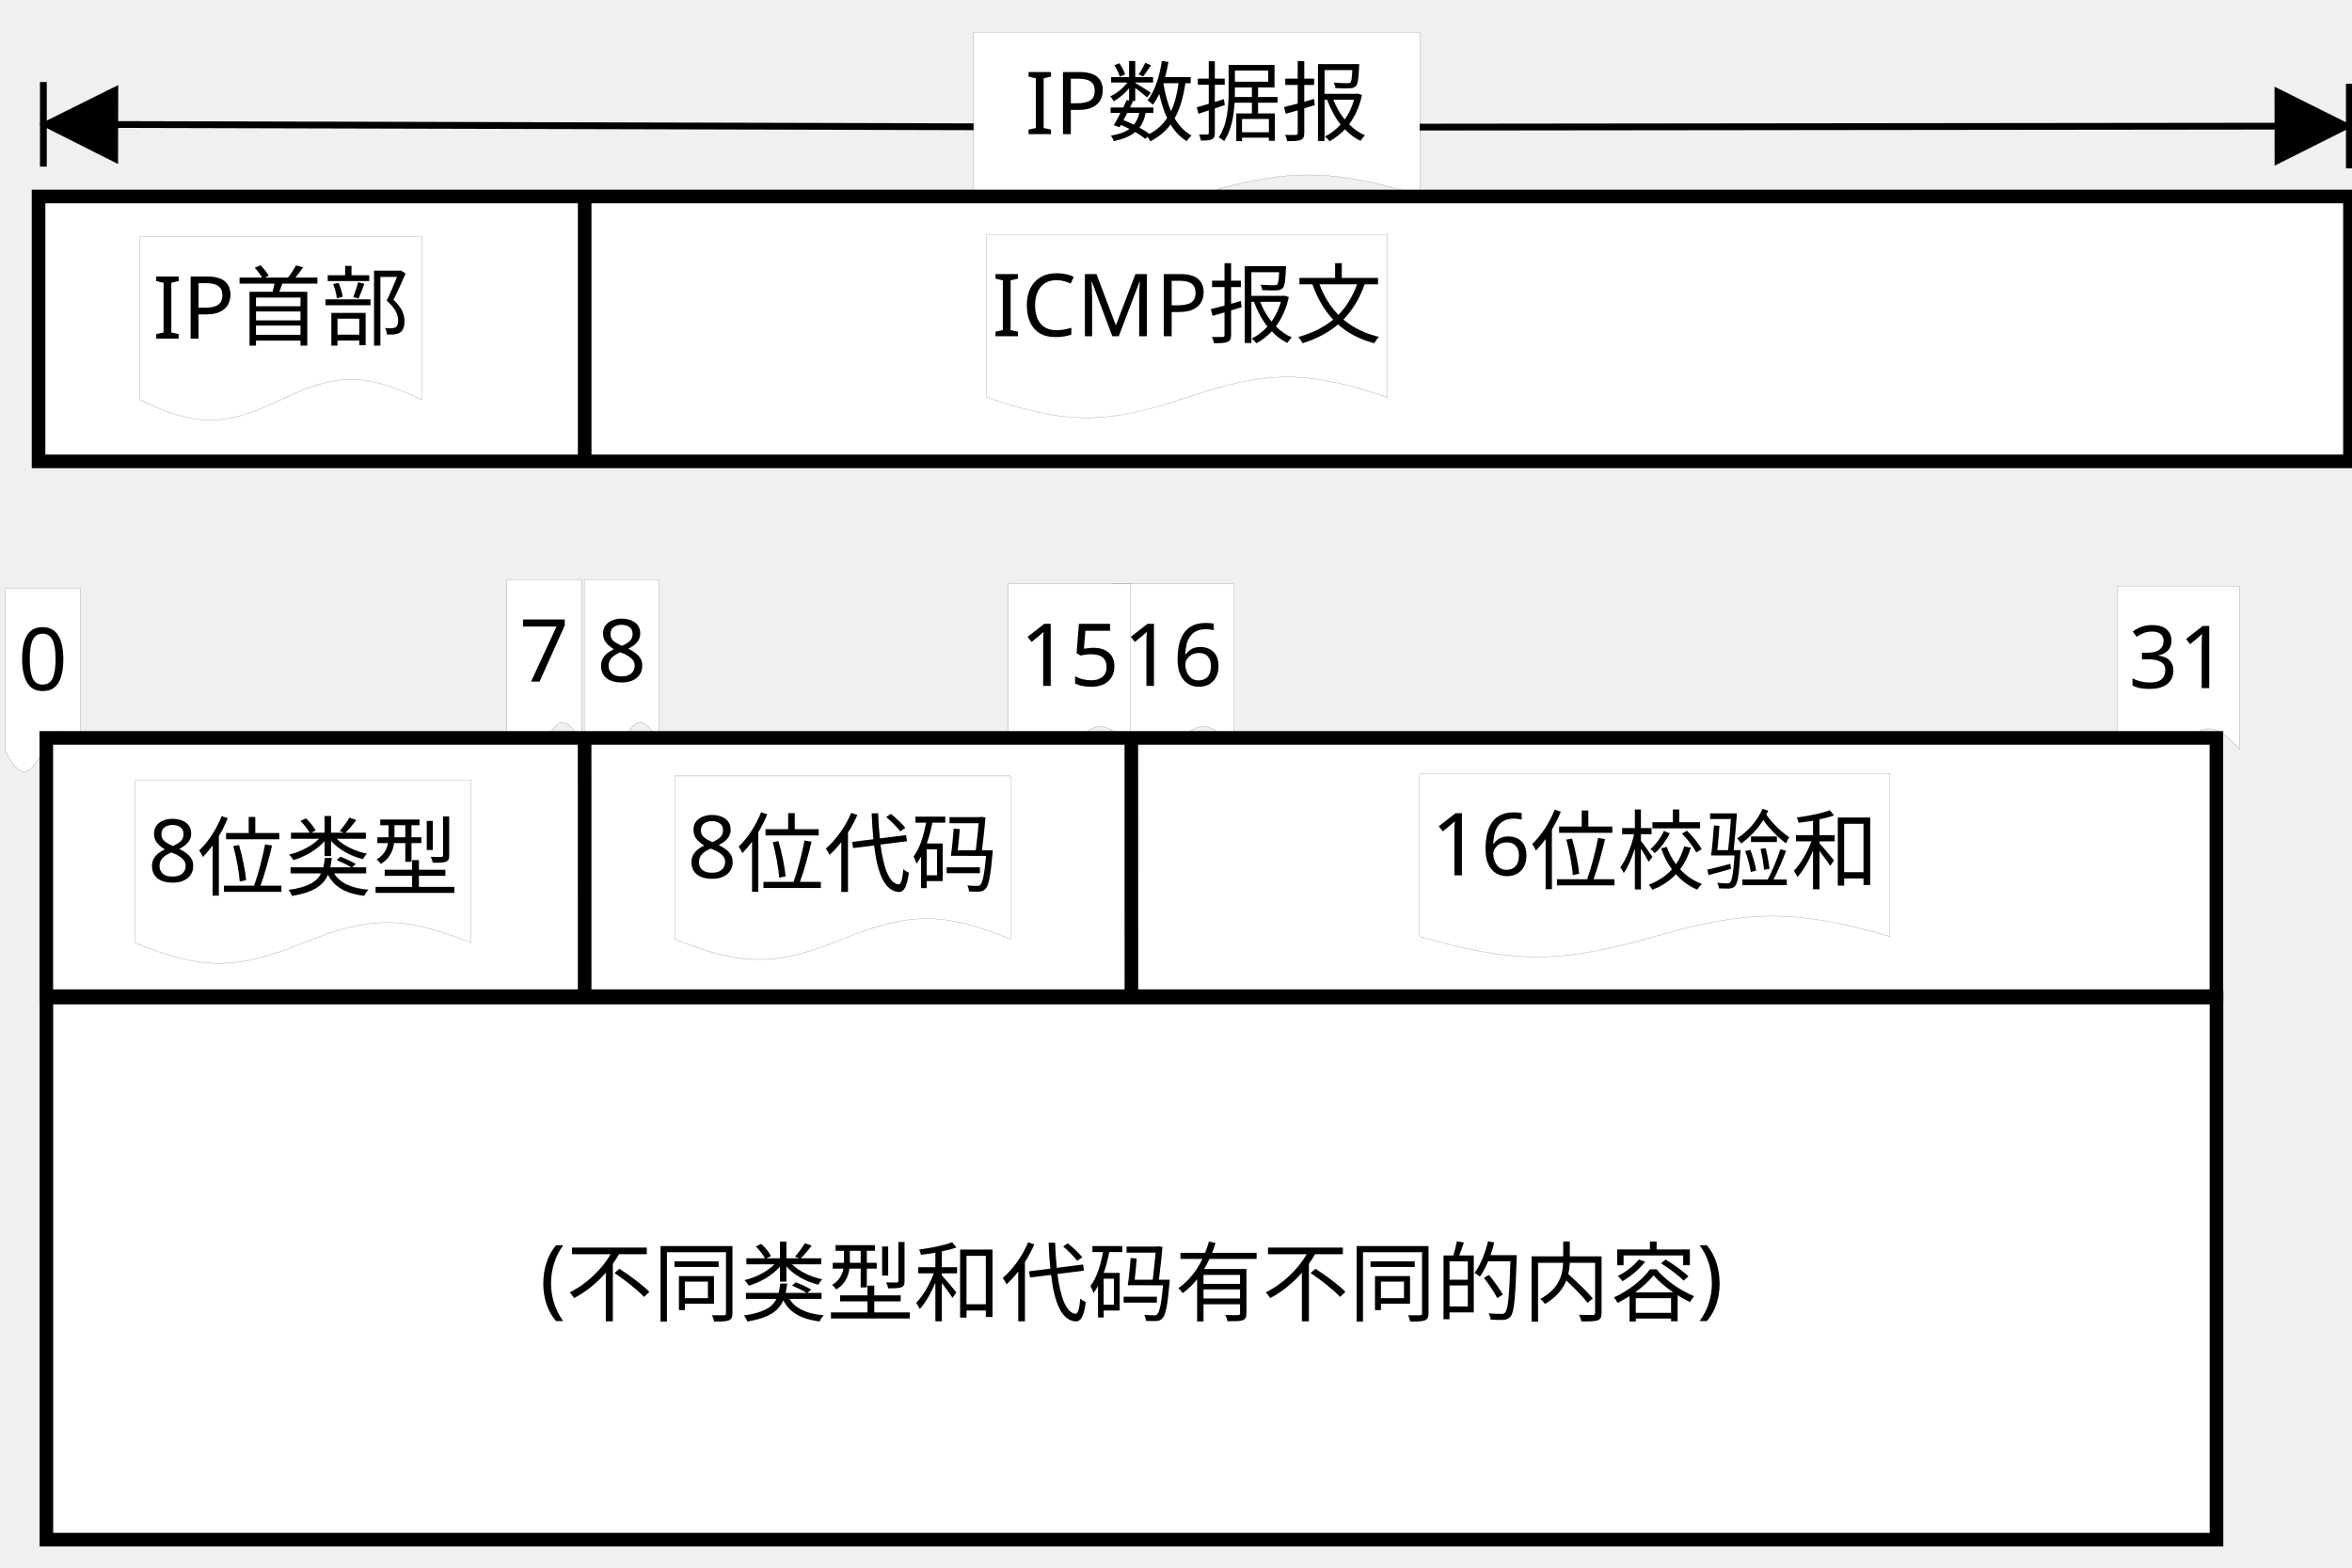
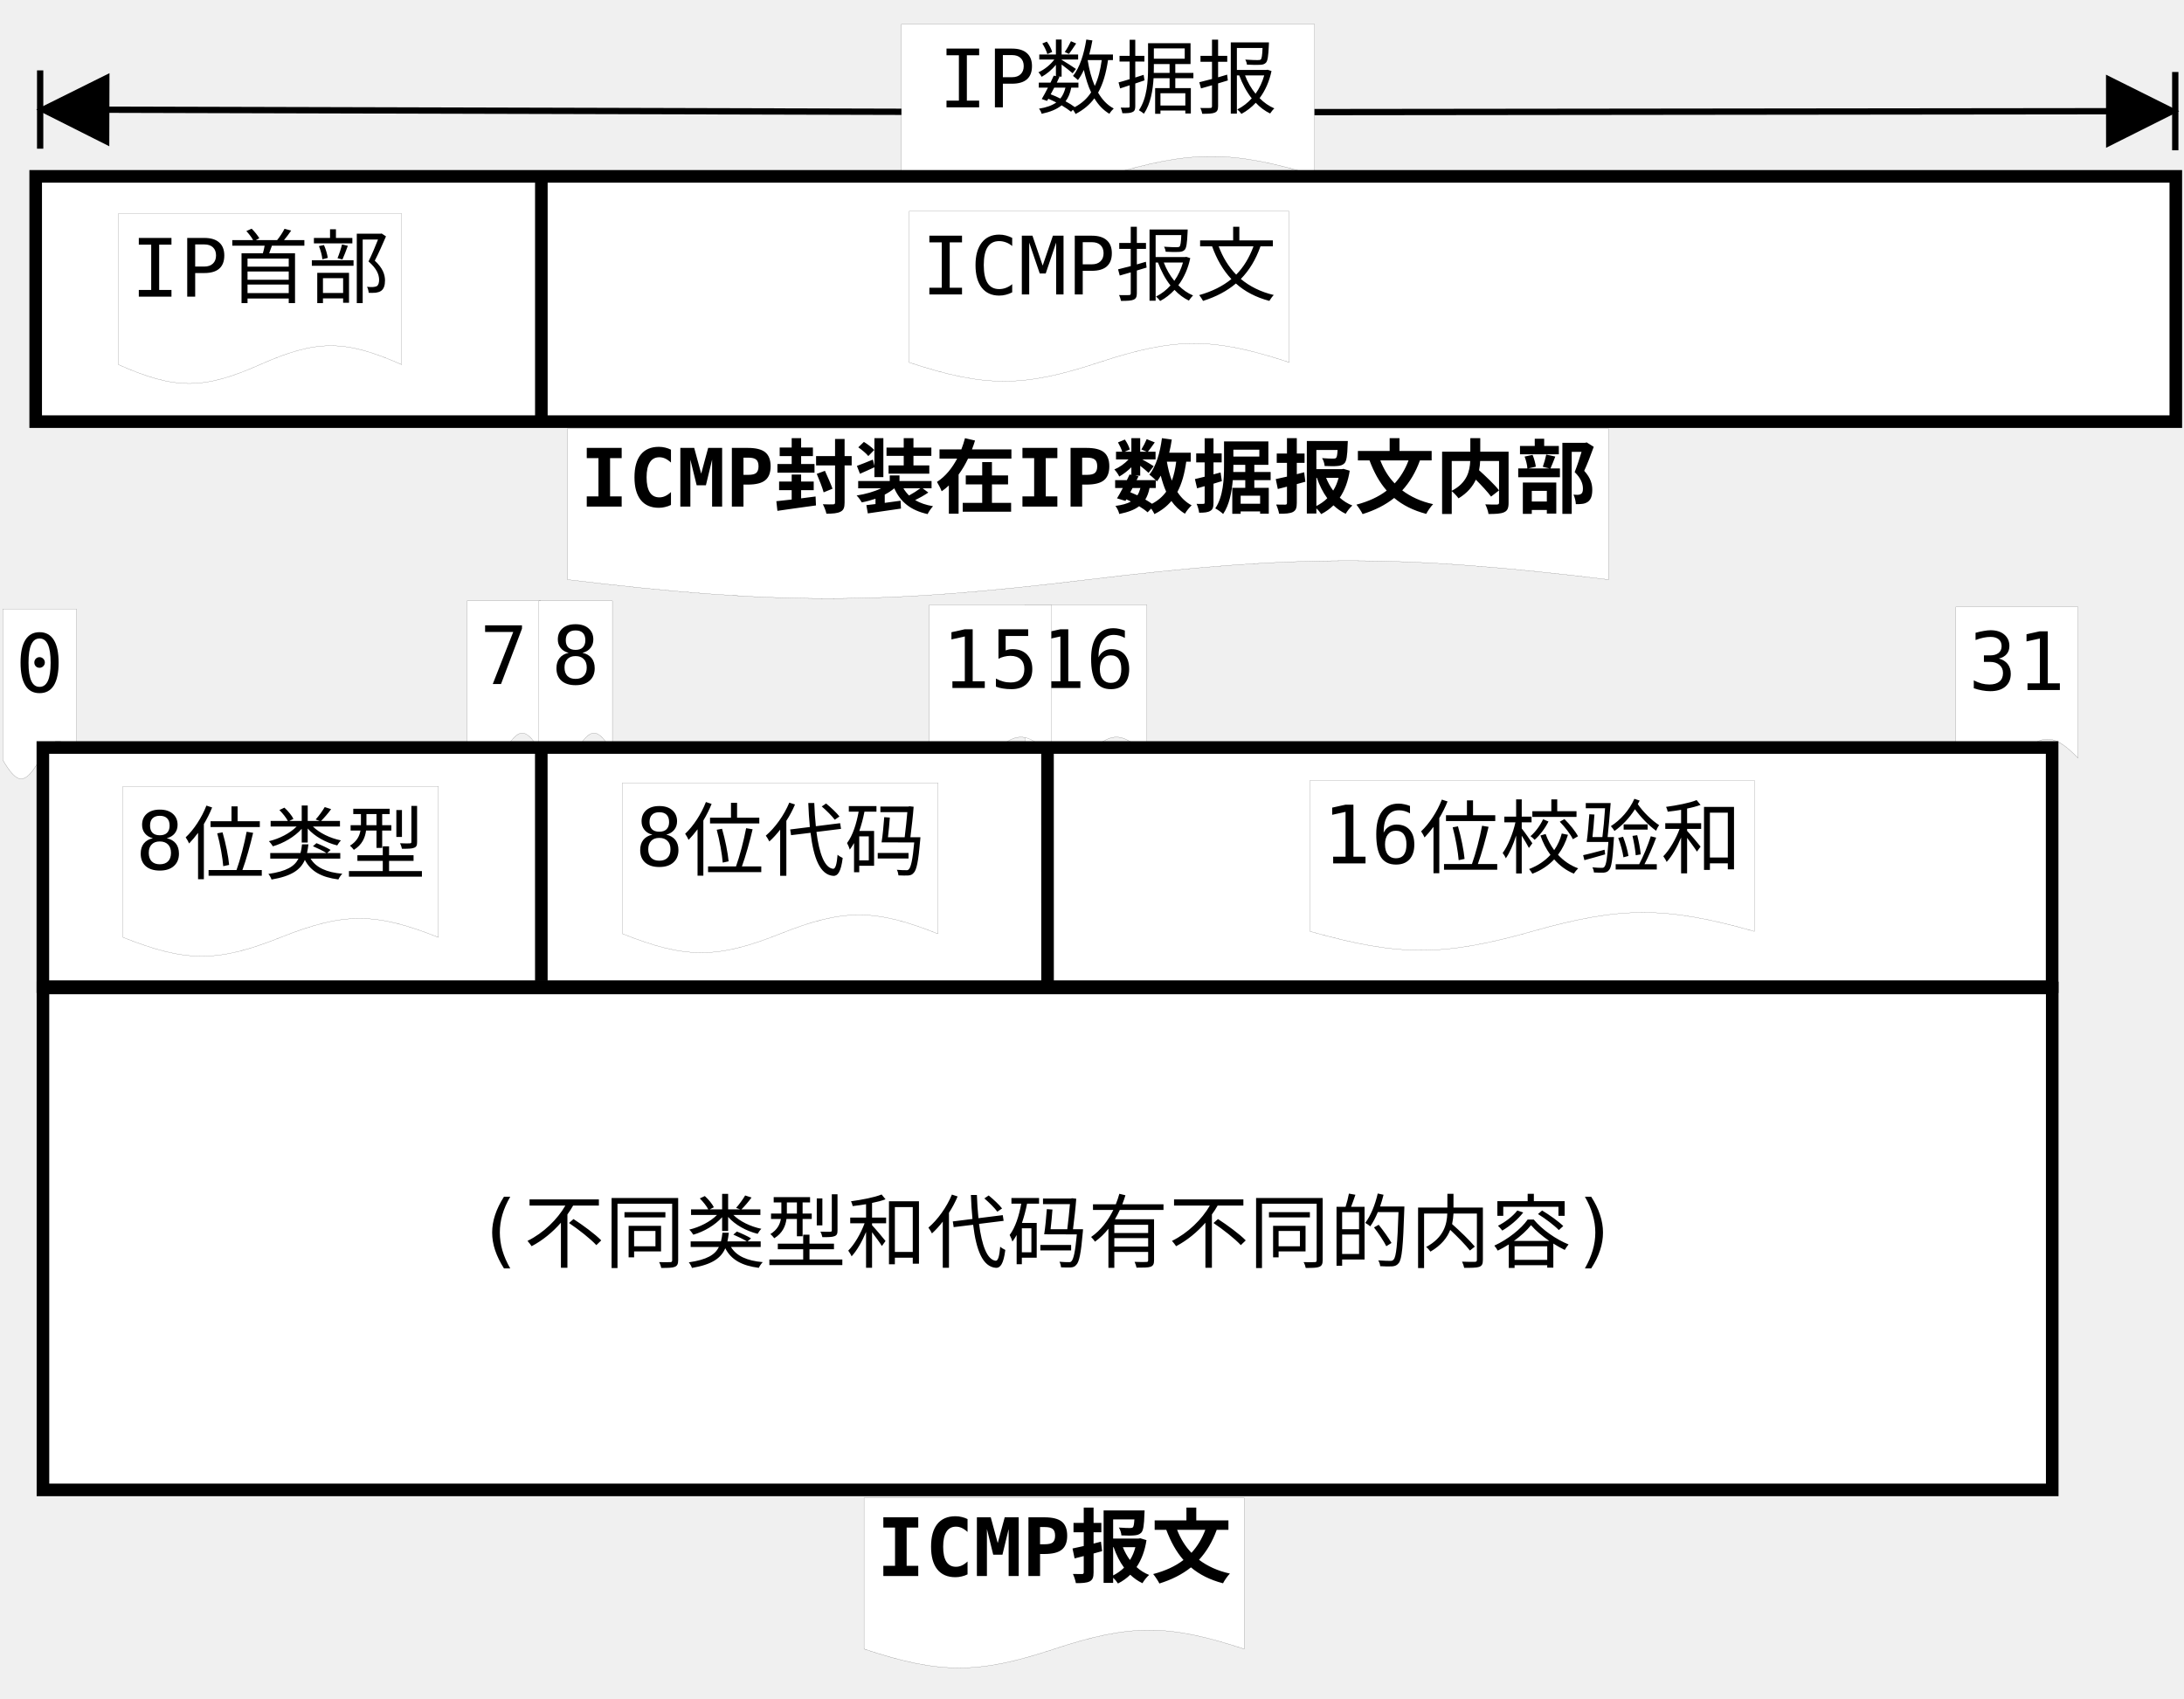
- <svg xmlns="http://www.w3.org/2000/svg" width="18cm" height="12cm" viewBox="314 57 346 224">
-   <line style="fill: none; fill-opacity:0; stroke-width: 1; stroke: #000000" x1="320.381" y1="65.739" x2="320.381" y2="78.182" />
-   <line style="fill: none; fill-opacity:0; stroke-width: 1; stroke: #000000" x1="659.611" y1="65.995" x2="659.611" y2="78.438" />
+ <svg xmlns="http://www.w3.org/2000/svg" width="18cm" height="14cm" viewBox="314 58 347 263">
+   <line style="fill: none; fill-opacity:0; stroke-width: 1; stroke: #000000" x1="320.38" y1="65.739" x2="320.38" y2="78.182" />
+   <line style="fill: none; fill-opacity:0; stroke-width: 1; stroke: #000000" x1="659.612" y1="65.995" x2="659.612" y2="78.437" />
  <g>
-     <path style="fill: #ffffff" d="M 457.214 58.407 L 522.863,58.407 L 522.863,82.407 C 509.734,78.407 503.169,78.407 490.039,82.407 C 476.909,86.407 470.344,86.407 457.214,82.407 L 457.214,58.407z" />
-     <path style="fill: none; fill-opacity:0; stroke-width: 0.02; stroke: #000000" d="M 457.214 58.407 L 522.863,58.407 L 522.863,82.407 C 509.734,78.407 503.169,78.407 490.039,82.407 C 476.909,86.407 470.344,86.407 457.214,82.407 L 457.214,58.407" />
-     <text font-size="12.8" style="fill: #000000;text-anchor:middle;font-family:sans-serif;font-style:normal;font-weight:normal" x="490.039" y="73.407">
-       <tspan x="490.039" y="73.407">IP数据报</tspan>
+     <path style="fill: #ffffff" d="M 457.214 58.407 L 522.863,58.407 L 522.863,82.407 C 509.733,78.407 503.168,78.407 490.039,82.407 C 476.909,86.407 470.344,86.407 457.214,82.407 L 457.214,58.407z" />
+     <path style="fill: none; fill-opacity:0; stroke-width: 0.02; stroke: #000000" d="M 457.214 58.407 L 522.863,58.407 L 522.863,82.407 C 509.733,78.407 503.168,78.407 490.039,82.407 C 476.909,86.407 470.344,86.407 457.214,82.407 L 457.214,58.407" />
+     <text font-size="12.8" style="fill: #000000;text-anchor:middle;font-family:monospace;font-style:normal;font-weight:normal" x="490.039" y="71.607">
+       <tspan x="490.039" y="71.607">IP数据报</tspan>
    </text>
  </g>
  <g>
-     <line style="fill: none; fill-opacity:0; stroke-width: 1; stroke: #000000" x1="457.224" y1="72.32" x2="330.881" y2="71.988" />
-     <polygon style="fill: #000000" points="330.894,66.988 320.881,71.962 330.868,76.988 " />
-     <polygon style="fill: none; fill-opacity:0; stroke-width: 1; stroke: #000000" points="330.894,66.988 320.881,71.962 330.868,76.988 " />
+     <line style="fill: none; fill-opacity:0; stroke-width: 1; stroke: #000000" x1="457.223" y1="72.32" x2="330.88" y2="71.988" />
+     <polygon style="fill: #000000" points="330.893,66.988 320.88,71.962 330.867,76.988 " />
+     <polygon style="fill: none; fill-opacity:0; stroke-width: 1; stroke: #000000" points="330.893,66.988 320.88,71.962 330.867,76.988 " />
  </g>
  <g>
-     <line style="fill: none; fill-opacity:0; stroke-width: 1; stroke: #000000" x1="522.848" y1="72.37" x2="649.111" y2="72.228" />
-     <polygon style="fill: #000000" points="649.117,77.228 659.111,72.217 649.105,67.228 " />
-     <polygon style="fill: none; fill-opacity:0; stroke-width: 1; stroke: #000000" points="649.117,77.228 659.111,72.217 649.105,67.228 " />
+     <line style="fill: none; fill-opacity:0; stroke-width: 1; stroke: #000000" x1="522.848" y1="72.37" x2="649.112" y2="72.228" />
+     <polygon style="fill: #000000" points="649.118,77.228 659.112,72.217 649.106,67.228 " />
+     <polygon style="fill: none; fill-opacity:0; stroke-width: 1; stroke: #000000" points="649.118,77.228 659.112,72.217 649.106,67.228 " />
  </g>
  <g>
    <rect style="fill: #ffffff" x="319.67" y="82.578" width="340.029" height="38.974" />
    <rect style="fill: none; fill-opacity:0; stroke-width: 2; stroke: #000000" x="319.67" y="82.578" width="340.029" height="38.974" />
-     <text font-size="12.8" style="fill: #000000;text-anchor:middle;font-family:sans-serif;font-style:normal;font-weight:normal" x="489.684" y="106.865">
-       <tspan x="489.684" y="106.865" />
+     <text font-size="12.8" style="fill: #000000;text-anchor:middle;font-family:monospace;font-style:normal;font-weight:normal" x="489.685" y="104.715">
+       <tspan x="489.685" y="104.715" />
    </text>
  </g>
  <g>
-     <path style="fill: #ffffff" d="M 334.587 88.491 L 376.037,88.491 L 376.037,112.491 C 367.747,108.491 363.602,108.491 355.312,112.491 C 347.022,116.491 342.877,116.491 334.587,112.491 L 334.587,88.491z" />
-     <path style="fill: none; fill-opacity:0; stroke-width: 0.02; stroke: #000000" d="M 334.587 88.491 L 376.037,88.491 L 376.037,112.491 C 367.747,108.491 363.602,108.491 355.312,112.491 C 347.022,116.491 342.877,116.491 334.587,112.491 L 334.587,88.491" />
-     <text font-size="12.8" style="fill: #000000;text-anchor:middle;font-family:sans-serif;font-style:normal;font-weight:normal" x="355.312" y="103.491">
-       <tspan x="355.312" y="103.491">IP首部</tspan>
+     <path style="fill: #ffffff" d="M 332.811 88.491 L 377.811,88.491 L 377.811,112.491 C 368.811,108.491 364.311,108.491 355.311,112.491 C 346.311,116.491 341.811,116.491 332.811,112.491 L 332.811,88.491z" />
+     <path style="fill: none; fill-opacity:0; stroke-width: 0.02; stroke: #000000" d="M 332.811 88.491 L 377.811,88.491 L 377.811,112.491 C 368.811,108.491 364.311,108.491 355.311,112.491 C 346.311,116.491 341.811,116.491 332.811,112.491 L 332.811,88.491" />
+     <text font-size="12.8" style="fill: #000000;text-anchor:middle;font-family:monospace;font-style:normal;font-weight:normal" x="355.311" y="101.691">
+       <tspan x="355.311" y="101.691">IP首部</tspan>
    </text>
  </g>
  <line style="fill: none; fill-opacity:0; stroke-width: 2; stroke: #000000" x1="400.012" y1="82.448" x2="400.012" y2="121.552" />
  <g>
-     <path style="fill: #ffffff" d="M 459.123 88.136 L 518.123,88.136 L 518.123,112.136 C 506.323,108.136 500.423,108.136 488.623,112.136 C 476.823,116.136 470.923,116.136 459.123,112.136 L 459.123,88.136z" />
-     <path style="fill: none; fill-opacity:0; stroke-width: 0.02; stroke: #000000" d="M 459.123 88.136 L 518.123,88.136 L 518.123,112.136 C 506.323,108.136 500.423,108.136 488.623,112.136 C 476.823,116.136 470.923,116.136 459.123,112.136 L 459.123,88.136" />
-     <text font-size="12.8" style="fill: #000000;text-anchor:middle;font-family:sans-serif;font-style:normal;font-weight:normal" x="488.623" y="103.136">
-       <tspan x="488.623" y="103.136">ICMP报文</tspan>
+     <path style="fill: #ffffff" d="M 458.424 88.136 L 518.824,88.136 L 518.824,112.136 C 506.744,108.136 500.704,108.136 488.624,112.136 C 476.544,116.136 470.504,116.136 458.424,112.136 L 458.424,88.136z" />
+     <path style="fill: none; fill-opacity:0; stroke-width: 0.02; stroke: #000000" d="M 458.424 88.136 L 518.824,88.136 L 518.824,112.136 C 506.744,108.136 500.704,108.136 488.624,112.136 C 476.544,116.136 470.504,116.136 458.424,112.136 L 458.424,88.136" />
+     <text font-size="12.8" style="fill: #000000;text-anchor:middle;font-family:monospace;font-style:normal;font-weight:normal" x="488.624" y="101.336">
+       <tspan x="488.624" y="101.336">ICMP报文</tspan>
    </text>
  </g>
  <g>
-     <path style="fill: #ffffff" d="M 314.789 140.222 L 325.789,140.222 L 325.789,164.222 C 323.589,160.222 322.489,160.222 320.289,164.222 C 318.089,168.222 316.989,168.222 314.789,164.222 L 314.789,140.222z" />
-     <path style="fill: none; fill-opacity:0; stroke-width: 0.02; stroke: #000000" d="M 314.789 140.222 L 325.789,140.222 L 325.789,164.222 C 323.589,160.222 322.489,160.222 320.289,164.222 C 318.089,168.222 316.989,168.222 314.789,164.222 L 314.789,140.222" />
-     <text font-size="12.8" style="fill: #000000;text-anchor:middle;font-family:sans-serif;font-style:normal;font-weight:normal" x="320.289" y="155.222">
-       <tspan x="320.289" y="155.222">0</tspan>
+     <path style="fill: #ffffff" d="M 314.44 151.311 L 326.14,151.311 L 326.14,175.311 C 323.8,171.311 322.63,171.311 320.29,175.311 C 317.95,179.311 316.78,179.311 314.44,175.311 L 314.44,151.311z" />
+     <path style="fill: none; fill-opacity:0; stroke-width: 0.02; stroke: #000000" d="M 314.44 151.311 L 326.14,151.311 L 326.14,175.311 C 323.8,171.311 322.63,171.311 320.29,175.311 C 317.95,179.311 316.78,179.311 314.44,175.311 L 314.44,151.311" />
+     <text font-size="12.8" style="fill: #000000;text-anchor:middle;font-family:monospace;font-style:normal;font-weight:normal" x="320.29" y="164.511">
+       <tspan x="320.29" y="164.511">0</tspan>
    </text>
  </g>
  <g>
-     <path style="fill: #ffffff" d="M 388.551 138.955 L 399.551,138.955 L 399.551,162.955 C 397.351,158.955 396.251,158.955 394.051,162.955 C 391.851,166.955 390.751,166.955 388.551,162.955 L 388.551,138.955z" />
-     <path style="fill: none; fill-opacity:0; stroke-width: 0.02; stroke: #000000" d="M 388.551 138.955 L 399.551,138.955 L 399.551,162.955 C 397.351,158.955 396.251,158.955 394.051,162.955 C 391.851,166.955 390.751,166.955 388.551,162.955 L 388.551,138.955" />
-     <text font-size="12.8" style="fill: #000000;text-anchor:middle;font-family:sans-serif;font-style:normal;font-weight:normal" x="394.051" y="153.955">
-       <tspan x="394.051" y="153.955">7</tspan>
+     <path style="fill: #ffffff" d="M 388.202 150.044 L 399.902,150.044 L 399.902,174.044 C 397.562,170.044 396.392,170.044 394.052,174.044 C 391.712,178.044 390.542,178.044 388.202,174.044 L 388.202,150.044z" />
+     <path style="fill: none; fill-opacity:0; stroke-width: 0.02; stroke: #000000" d="M 388.202 150.044 L 399.902,150.044 L 399.902,174.044 C 397.562,170.044 396.392,170.044 394.052,174.044 C 391.712,178.044 390.542,178.044 388.202,174.044 L 388.202,150.044" />
+     <text font-size="12.8" style="fill: #000000;text-anchor:middle;font-family:monospace;font-style:normal;font-weight:normal" x="394.052" y="163.244">
+       <tspan x="394.052" y="163.244">7</tspan>
    </text>
  </g>
  <g>
-     <path style="fill: #ffffff" d="M 399.953 138.955 L 410.953,138.955 L 410.953,162.955 C 408.753,158.955 407.653,158.955 405.453,162.955 C 403.253,166.955 402.153,166.955 399.953,162.955 L 399.953,138.955z" />
-     <path style="fill: none; fill-opacity:0; stroke-width: 0.02; stroke: #000000" d="M 399.953 138.955 L 410.953,138.955 L 410.953,162.955 C 408.753,158.955 407.653,158.955 405.453,162.955 C 403.253,166.955 402.153,166.955 399.953,162.955 L 399.953,138.955" />
-     <text font-size="12.8" style="fill: #000000;text-anchor:middle;font-family:sans-serif;font-style:normal;font-weight:normal" x="405.453" y="153.955">
-       <tspan x="405.453" y="153.955">8</tspan>
+     <path style="fill: #ffffff" d="M 399.602 150.044 L 411.302,150.044 L 411.302,174.044 C 408.962,170.044 407.792,170.044 405.452,174.044 C 403.112,178.044 401.942,178.044 399.602,174.044 L 399.602,150.044z" />
+     <path style="fill: none; fill-opacity:0; stroke-width: 0.02; stroke: #000000" d="M 399.602 150.044 L 411.302,150.044 L 411.302,174.044 C 408.962,170.044 407.792,170.044 405.452,174.044 C 403.112,178.044 401.942,178.044 399.602,174.044 L 399.602,150.044" />
+     <text font-size="12.8" style="fill: #000000;text-anchor:middle;font-family:monospace;font-style:normal;font-weight:normal" x="405.452" y="163.244">
+       <tspan x="405.452" y="163.244">8</tspan>
    </text>
  </g>
  <g>
-     <path style="fill: #ffffff" d="M 477.531 139.588 L 495.531,139.588 L 495.531,163.588 C 491.931,159.588 490.131,159.588 486.531,163.588 C 482.931,167.588 481.131,167.588 477.531,163.588 L 477.531,139.588z" />
-     <path style="fill: none; fill-opacity:0; stroke-width: 0.02; stroke: #000000" d="M 477.531 139.588 L 495.531,139.588 L 495.531,163.588 C 491.931,159.588 490.131,159.588 486.531,163.588 C 482.931,167.588 481.131,167.588 477.531,163.588 L 477.531,139.588" />
-     <text font-size="12.8" style="fill: #000000;text-anchor:middle;font-family:sans-serif;font-style:normal;font-weight:normal" x="486.531" y="154.588">
-       <tspan x="486.531" y="154.588">16</tspan>
+     <path style="fill: #ffffff" d="M 476.83 150.678 L 496.23,150.678 L 496.23,174.678 C 492.35,170.678 490.41,170.678 486.53,174.678 C 482.65,178.678 480.71,178.678 476.83,174.678 L 476.83,150.678z" />
+     <path style="fill: none; fill-opacity:0; stroke-width: 0.02; stroke: #000000" d="M 476.83 150.678 L 496.23,150.678 L 496.23,174.678 C 492.35,170.678 490.41,170.678 486.53,174.678 C 482.65,178.678 480.71,178.678 476.83,174.678 L 476.83,150.678" />
+     <text font-size="12.8" style="fill: #000000;text-anchor:middle;font-family:monospace;font-style:normal;font-weight:normal" x="486.53" y="163.878">
+       <tspan x="486.53" y="163.878">16</tspan>
    </text>
  </g>
  <g>
-     <path style="fill: #ffffff" d="M 462.345 139.588 L 480.345,139.588 L 480.345,163.588 C 476.745,159.588 474.945,159.588 471.345,163.588 C 467.745,167.588 465.945,167.588 462.345,163.588 L 462.345,139.588z" />
-     <path style="fill: none; fill-opacity:0; stroke-width: 0.02; stroke: #000000" d="M 462.345 139.588 L 480.345,139.588 L 480.345,163.588 C 476.745,159.588 474.945,159.588 471.345,163.588 C 467.745,167.588 465.945,167.588 462.345,163.588 L 462.345,139.588" />
-     <text font-size="12.8" style="fill: #000000;text-anchor:middle;font-family:sans-serif;font-style:normal;font-weight:normal" x="471.345" y="154.588">
-       <tspan x="471.345" y="154.588">15</tspan>
+     <path style="fill: #ffffff" d="M 461.644 150.678 L 481.044,150.678 L 481.044,174.678 C 477.164,170.678 475.224,170.678 471.344,174.678 C 467.464,178.678 465.524,178.678 461.644,174.678 L 461.644,150.678z" />
+     <path style="fill: none; fill-opacity:0; stroke-width: 0.02; stroke: #000000" d="M 461.644 150.678 L 481.044,150.678 L 481.044,174.678 C 477.164,170.678 475.224,170.678 471.344,174.678 C 467.464,178.678 465.524,178.678 461.644,174.678 L 461.644,150.678" />
+     <text font-size="12.8" style="fill: #000000;text-anchor:middle;font-family:monospace;font-style:normal;font-weight:normal" x="471.344" y="163.878">
+       <tspan x="471.344" y="163.878">15</tspan>
    </text>
  </g>
  <g>
-     <path style="fill: #ffffff" d="M 625.451 139.905 L 643.451,139.905 L 643.451,163.905 C 639.851,159.905 638.051,159.905 634.451,163.905 C 630.851,167.905 629.051,167.905 625.451,163.905 L 625.451,139.905z" />
-     <path style="fill: none; fill-opacity:0; stroke-width: 0.02; stroke: #000000" d="M 625.451 139.905 L 643.451,139.905 L 643.451,163.905 C 639.851,159.905 638.051,159.905 634.451,163.905 C 630.851,167.905 629.051,167.905 625.451,163.905 L 625.451,139.905" />
-     <text font-size="12.8" style="fill: #000000;text-anchor:middle;font-family:sans-serif;font-style:normal;font-weight:normal" x="634.451" y="154.905">
-       <tspan x="634.451" y="154.905">31</tspan>
+     <path style="fill: #ffffff" d="M 624.75 150.994 L 644.15,150.994 L 644.15,174.994 C 640.27,170.994 638.33,170.994 634.45,174.994 C 630.57,178.994 628.63,178.994 624.75,174.994 L 624.75,150.994z" />
+     <path style="fill: none; fill-opacity:0; stroke-width: 0.02; stroke: #000000" d="M 624.75 150.994 L 644.15,150.994 L 644.15,174.994 C 640.27,170.994 638.33,170.994 634.45,174.994 C 630.57,178.994 628.63,178.994 624.75,174.994 L 624.75,150.994" />
+     <text font-size="12.8" style="fill: #000000;text-anchor:middle;font-family:monospace;font-style:normal;font-weight:normal" x="634.45" y="164.194">
+       <tspan x="634.45" y="164.194">31</tspan>
    </text>
  </g>
  <g>
-     <rect style="fill: #ffffff" x="320.811" y="162.242" width="319.24" height="38" />
-     <rect style="fill: none; fill-opacity:0; stroke-width: 2; stroke: #000000" x="320.811" y="162.242" width="319.24" height="38" />
-     <text font-size="12.8" style="fill: #000000;text-anchor:middle;font-family:sans-serif;font-style:normal;font-weight:normal" x="480.431" y="186.042">
-       <tspan x="480.431" y="186.042" />
+     <rect style="fill: #ffffff" x="320.81" y="173.332" width="319.24" height="38" />
+     <rect style="fill: none; fill-opacity:0; stroke-width: 2; stroke: #000000" x="320.81" y="173.332" width="319.24" height="38" />
+     <text font-size="12.8" style="fill: #000000;text-anchor:middle;font-family:monospace;font-style:normal;font-weight:normal" x="480.43" y="194.982">
+       <tspan x="480.43" y="194.982" />
    </text>
  </g>
  <g>
-     <rect style="fill: #ffffff" x="320.825" y="200.447" width="319.24" height="79.761" />
-     <rect style="fill: none; fill-opacity:0; stroke-width: 2; stroke: #000000" x="320.825" y="200.447" width="319.24" height="79.761" />
-     <text font-size="12.8" style="fill: #000000;text-anchor:middle;font-family:sans-serif;font-style:normal;font-weight:normal" x="480.445" y="246.027">
-       <tspan x="480.445" y="246.027">(不同类型和代码有不同的内容)</tspan>
+     <rect style="fill: #ffffff" x="320.824" y="211.535" width="319.24" height="79.761" />
+     <rect style="fill: none; fill-opacity:0; stroke-width: 2; stroke: #000000" x="320.824" y="211.535" width="319.24" height="79.761" />
+     <text font-size="12.8" style="fill: #000000;text-anchor:middle;font-family:monospace;font-style:normal;font-weight:normal" x="480.444" y="254.416">
+       <tspan x="480.444" y="254.416">(不同类型和代码有不同的内容)</tspan>
    </text>
  </g>
-   <line style="fill: none; fill-opacity:0; stroke-width: 2; stroke: #000000" x1="480.431" y1="162.242" x2="480.438" y2="199.445" />
-   <line style="fill: none; fill-opacity:0; stroke-width: 2; stroke: #000000" x1="400.003" y1="162.125" x2="400.009" y2="199.328" />
+   <line style="fill: none; fill-opacity:0; stroke-width: 2; stroke: #000000" x1="480.43" y1="173.332" x2="480.438" y2="210.534" />
+   <line style="fill: none; fill-opacity:0; stroke-width: 2; stroke: #000000" x1="400.002" y1="173.214" x2="400.01" y2="210.417" />
  <g>
-     <path style="fill: #ffffff" d="M 333.895 168.409 L 383.295,168.409 L 383.295,192.409 C 373.415,188.409 368.475,188.409 358.595,192.409 C 348.715,196.409 343.775,196.409 333.895,192.409 L 333.895,168.409z" />
-     <path style="fill: none; fill-opacity:0; stroke-width: 0.02; stroke: #000000" d="M 333.895 168.409 L 383.295,168.409 L 383.295,192.409 C 373.415,188.409 368.475,188.409 358.595,192.409 C 348.715,196.409 343.775,196.409 333.895,192.409 L 333.895,168.409" />
-     <text font-size="12.8" style="fill: #000000;text-anchor:middle;font-family:sans-serif;font-style:normal;font-weight:normal" x="358.595" y="183.409">
-       <tspan x="358.595" y="183.409">8位类型</tspan>
+     <path style="fill: #ffffff" d="M 333.544 179.498 L 383.644,179.498 L 383.644,203.498 C 373.624,199.498 368.614,199.498 358.594,203.498 C 348.574,207.498 343.564,207.498 333.544,203.498 L 333.544,179.498z" />
+     <path style="fill: none; fill-opacity:0; stroke-width: 0.02; stroke: #000000" d="M 333.544 179.498 L 383.644,179.498 L 383.644,203.498 C 373.624,199.498 368.614,199.498 358.594,203.498 C 348.574,207.498 343.564,207.498 333.544,203.498 L 333.544,179.498" />
+     <text font-size="12.8" style="fill: #000000;text-anchor:middle;font-family:monospace;font-style:normal;font-weight:normal" x="358.594" y="192.698">
+       <tspan x="358.594" y="192.698">8位类型</tspan>
    </text>
  </g>
  <g>
-     <path style="fill: #ffffff" d="M 413.254 167.842 L 462.654,167.842 L 462.654,191.842 C 452.774,187.842 447.834,187.842 437.954,191.842 C 428.074,195.842 423.134,195.842 413.254,191.842 L 413.254,167.842z" />
-     <path style="fill: none; fill-opacity:0; stroke-width: 0.02; stroke: #000000" d="M 413.254 167.842 L 462.654,167.842 L 462.654,191.842 C 452.774,187.842 447.834,187.842 437.954,191.842 C 428.074,195.842 423.134,195.842 413.254,191.842 L 413.254,167.842" />
-     <text font-size="12.8" style="fill: #000000;text-anchor:middle;font-family:sans-serif;font-style:normal;font-weight:normal" x="437.954" y="182.842">
-       <tspan x="437.954" y="182.842">8位代码</tspan>
+     <path style="fill: #ffffff" d="M 412.904 178.931 L 463.004,178.931 L 463.004,202.931 C 452.984,198.931 447.974,198.931 437.954,202.931 C 427.934,206.931 422.924,206.931 412.904,202.931 L 412.904,178.931z" />
+     <path style="fill: none; fill-opacity:0; stroke-width: 0.02; stroke: #000000" d="M 412.904 178.931 L 463.004,178.931 L 463.004,202.931 C 452.984,198.931 447.974,198.931 437.954,202.931 C 427.934,206.931 422.924,206.931 412.904,202.931 L 412.904,178.931" />
+     <text font-size="12.8" style="fill: #000000;text-anchor:middle;font-family:monospace;font-style:normal;font-weight:normal" x="437.954" y="192.131">
+       <tspan x="437.954" y="192.131">8位代码</tspan>
    </text>
  </g>
  <g>
-     <path style="fill: #ffffff" d="M 522.837 167.459 L 592.037,167.459 L 592.037,191.459 C 578.197,187.459 571.277,187.459 557.437,191.459 C 543.597,195.459 536.677,195.459 522.837,191.459 L 522.837,167.459z" />
-     <path style="fill: none; fill-opacity:0; stroke-width: 0.02; stroke: #000000" d="M 522.837 167.459 L 592.037,167.459 L 592.037,191.459 C 578.197,187.459 571.277,187.459 557.437,191.459 C 543.597,195.459 536.677,195.459 522.837,191.459 L 522.837,167.459" />
-     <text font-size="12.8" style="fill: #000000;text-anchor:middle;font-family:sans-serif;font-style:normal;font-weight:normal" x="557.437" y="182.459">
-       <tspan x="557.437" y="182.459">16位校验和</tspan>
+     <path style="fill: #ffffff" d="M 522.136 178.548 L 592.736,178.548 L 592.736,202.548 C 578.616,198.548 571.556,198.548 557.436,202.548 C 543.316,206.548 536.256,206.548 522.136,202.548 L 522.136,178.548z" />
+     <path style="fill: none; fill-opacity:0; stroke-width: 0.02; stroke: #000000" d="M 522.136 178.548 L 592.736,178.548 L 592.736,202.548 C 578.616,198.548 571.556,198.548 557.436,202.548 C 543.316,206.548 536.256,206.548 522.136,202.548 L 522.136,178.548" />
+     <text font-size="12.8" style="fill: #000000;text-anchor:middle;font-family:monospace;font-style:normal;font-weight:normal" x="557.436" y="191.748">
+       <tspan x="557.436" y="191.748">16位校验和</tspan>
+     </text>
+   </g>
+   <g>
+     <path style="fill: #ffffff" d="M 404.166 122.653 L 569.566,122.653 L 569.566,146.653 C 536.486,142.653 519.946,142.653 486.866,146.653 C 453.786,150.653 437.246,150.653 404.166,146.653 L 404.166,122.653z" />
+     <path style="fill: none; fill-opacity:0; stroke-width: 0.02; stroke: #000000" d="M 404.166 122.653 L 569.566,122.653 L 569.566,146.653 C 536.486,142.653 519.946,142.653 486.866,146.653 C 453.786,150.653 437.246,150.653 404.166,146.653 L 404.166,122.653" />
+     <text font-size="12.8" style="fill: #000000;text-anchor:middle;font-family:monospace;font-style:normal;font-weight:700" x="486.866" y="135.053">
+       <tspan x="486.866" y="135.053">ICMP封装在IP数据报文内部</tspan>
+     </text>
+   </g>
+   <g>
+     <path style="fill: #ffffff" d="M 451.28 292.58 L 511.68,292.58 L 511.68,316.58 C 499.6,312.58 493.56,312.58 481.48,316.58 C 469.4,320.58 463.36,320.58 451.28,316.58 L 451.28,292.58z" />
+     <path style="fill: none; fill-opacity:0; stroke-width: 0.02; stroke: #000000" d="M 451.28 292.58 L 511.68,292.58 L 511.68,316.58 C 499.6,312.58 493.56,312.58 481.48,316.58 C 469.4,320.58 463.36,320.58 451.28,316.58 L 451.28,292.58" />
+     <text font-size="12.8" style="fill: #000000;text-anchor:middle;font-family:monospace;font-style:normal;font-weight:700" x="481.48" y="304.98">
+       <tspan x="481.48" y="304.98">ICMP报文</tspan>
    </text>
  </g>
</svg>
